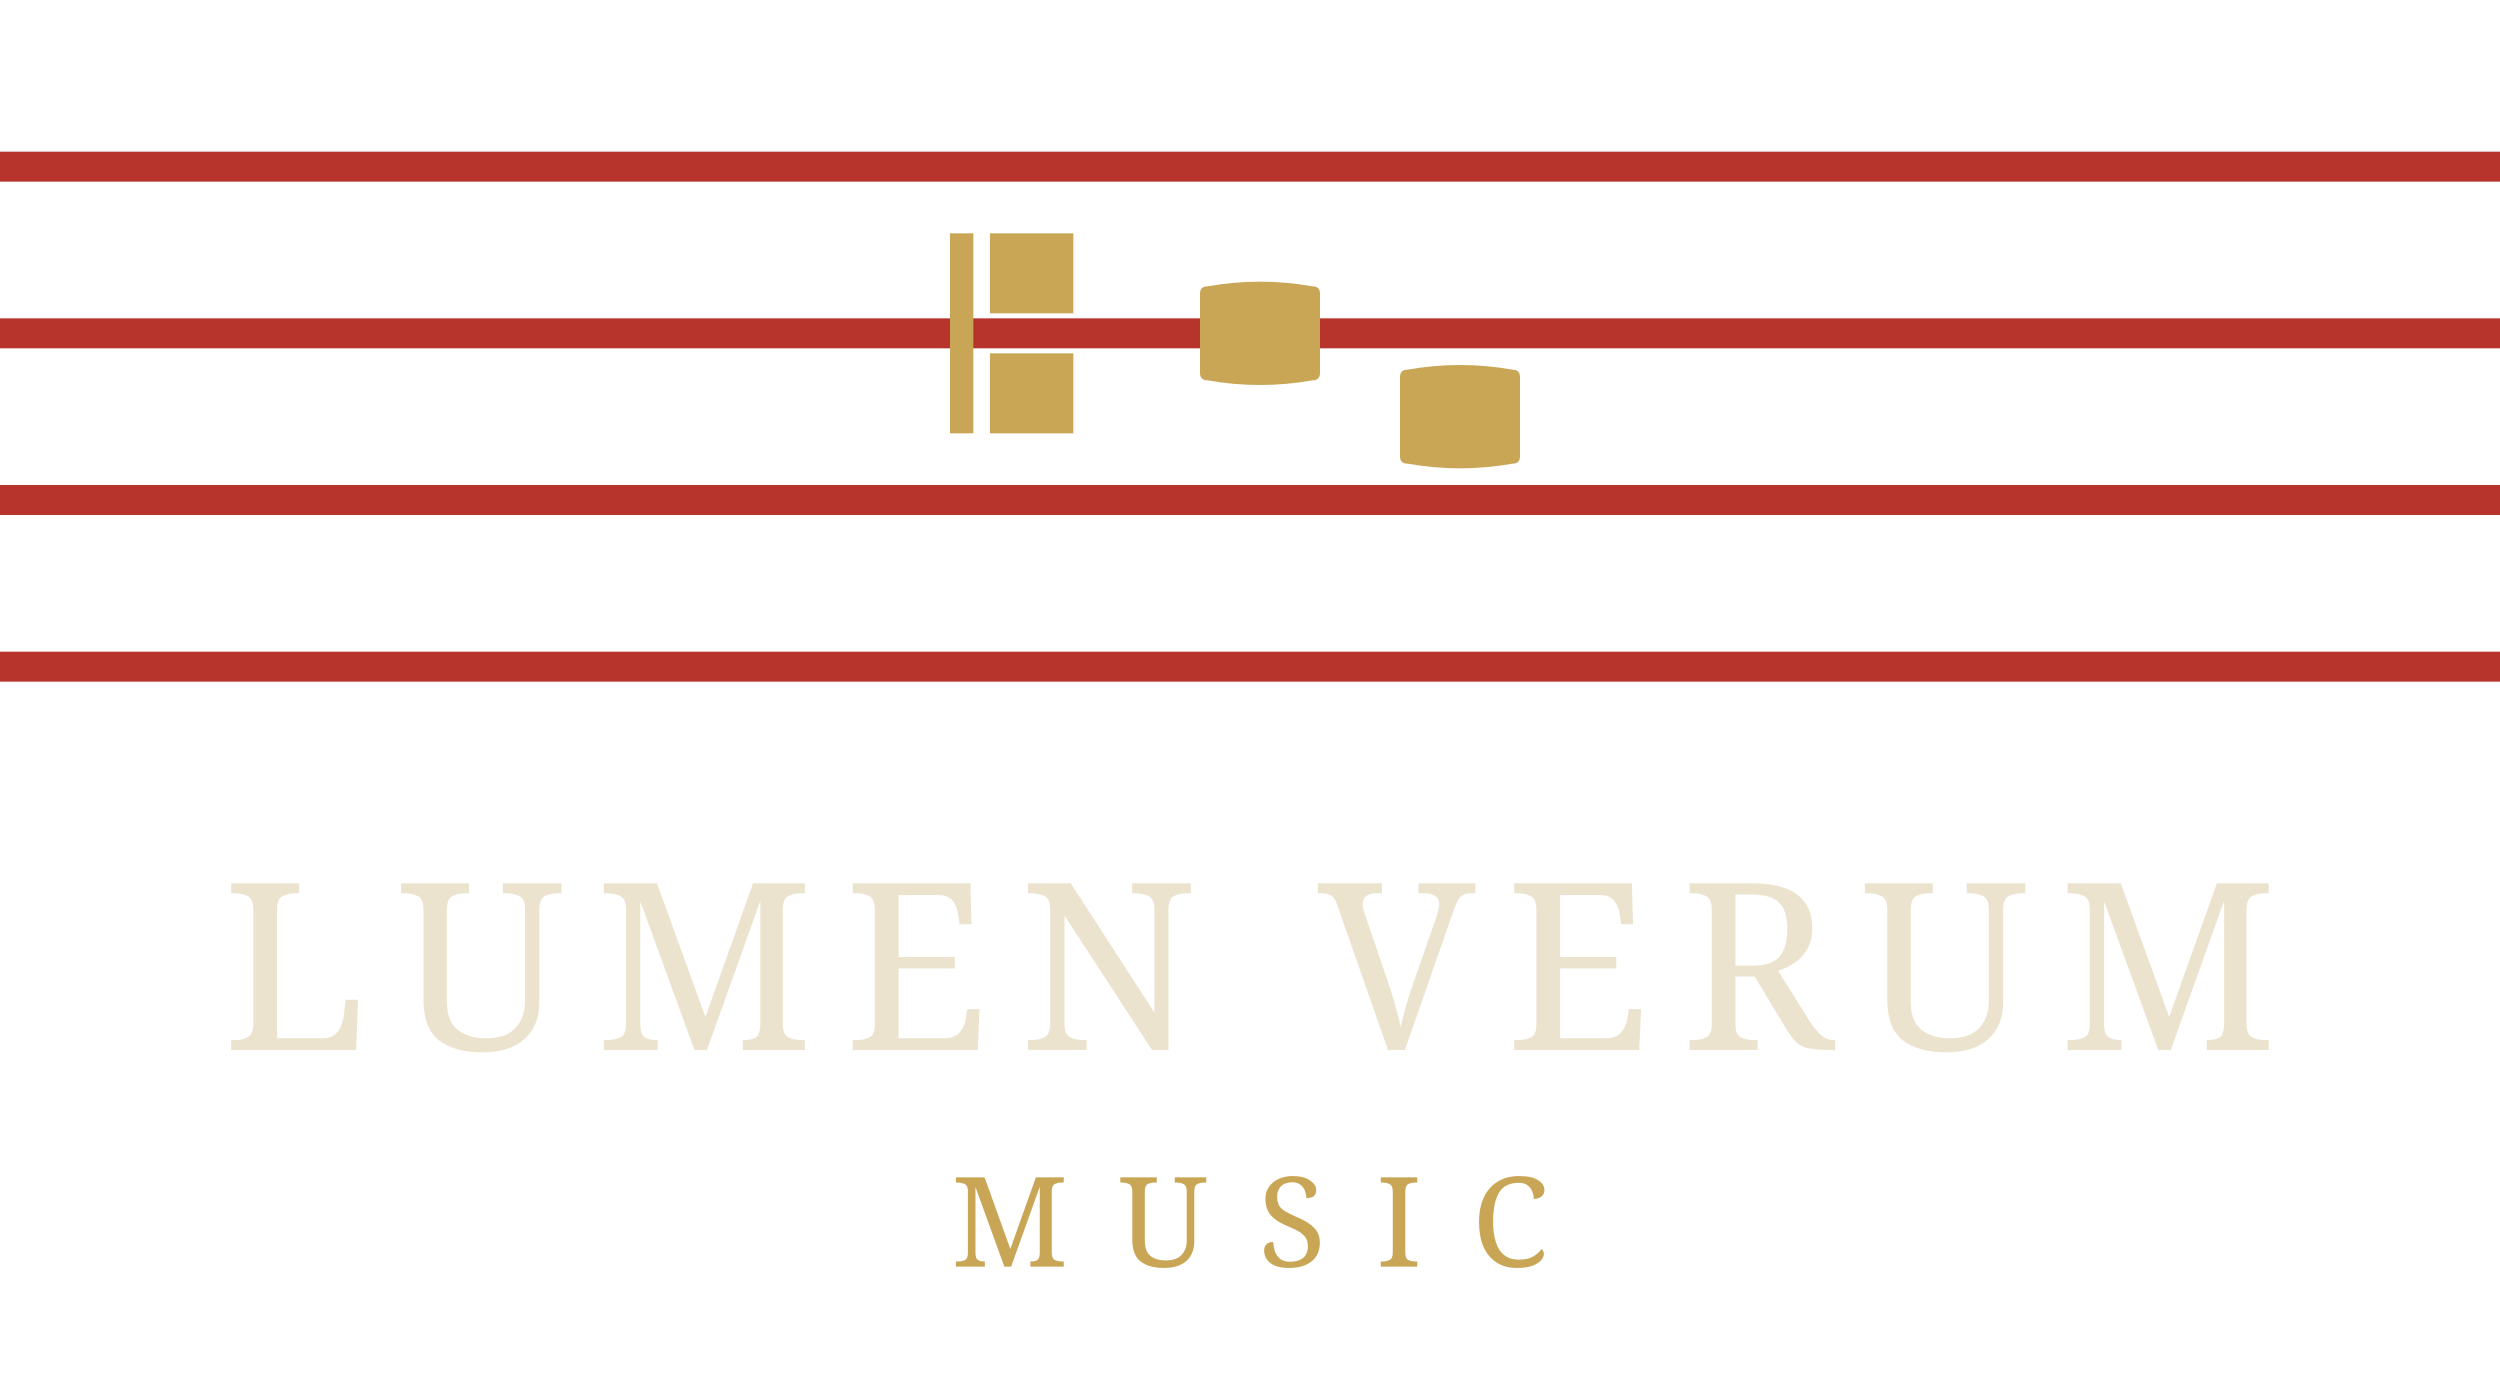
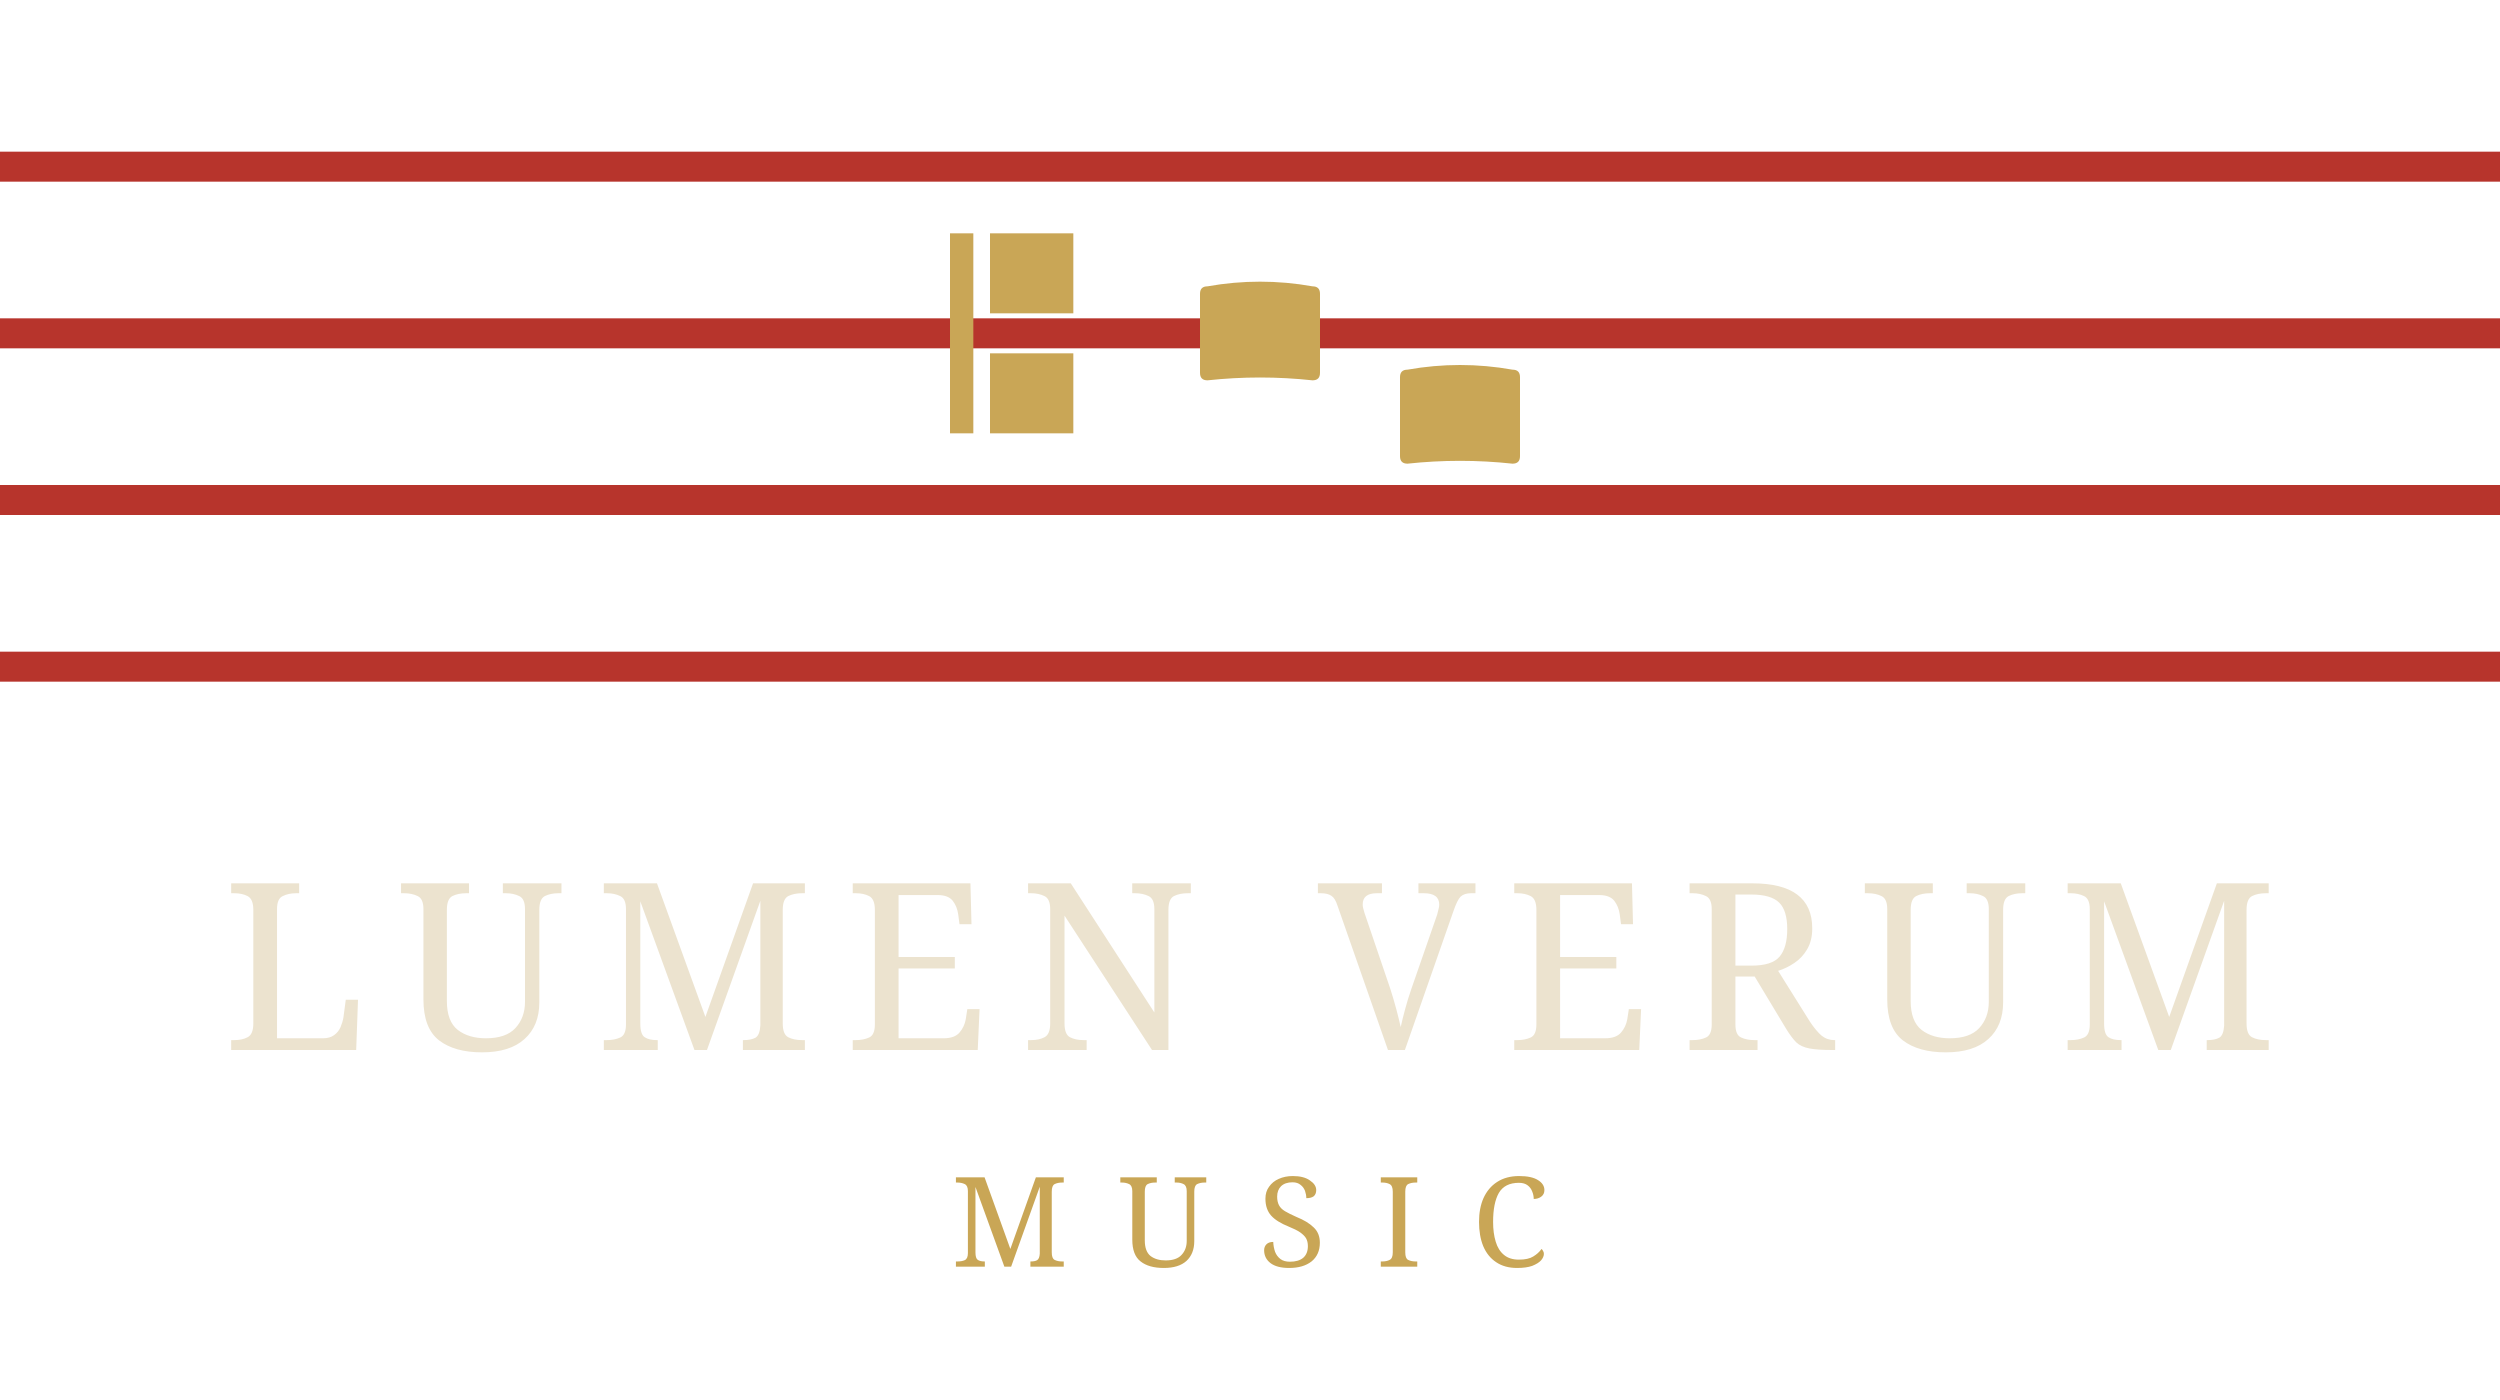
<svg xmlns="http://www.w3.org/2000/svg" viewBox="0 0 150 84">
  <g stroke="#b7342c" stroke-width="1.8">
    <line x1="0" y1="10" x2="150" y2="10" />
    <line x1="0" y1="20" x2="150" y2="20" />
    <line x1="0" y1="30" x2="150" y2="30" />
    <line x1="0" y1="40" x2="150" y2="40" />
  </g>
  <g fill="#c9a656">
    <rect x="57.0" y="14" width="1.4" height="12" />
    <rect x="59.4" y="14" width="5" height="4.8" />
    <rect x="59.4" y="21.2" width="5" height="4.8" />
-     <path d="M72.45,17.18 Q75.60,16.62 78.75,17.18 Q79.20,17.18 79.20,17.63 L79.20,22.37 Q79.20,22.82 78.75,22.82 Q75.60,23.38 72.45,22.82 Q72.00,22.82 72.00,22.37 L72.00,17.63 Q72.00,17.18 72.45,17.18 Z" />
-     <path d="M84.45,22.18 Q87.60,21.62 90.75,22.18 Q91.20,22.18 91.20,22.63 L91.20,27.37 Q91.20,27.82 90.75,27.82 Q87.60,28.38 84.45,27.82 Q84.00,27.82 84.00,27.37 L84.00,22.63 Q84.00,22.18 84.45,22.18 Z" />
+     <path d="M72.45,17.18 Q75.60,16.62 78.75,17.18 Q79.20,17.18 79.20,17.63 L79.20,22.37 Q79.20,22.82 78.75,22.82 Q75.60,22.48 72.45,22.82 Q72.00,22.82 72.00,22.37 L72.00,17.63 Q72.00,17.18 72.45,17.18 Z" />
+     <path d="M84.45,22.18 Q87.60,21.62 90.75,22.18 Q91.20,22.18 91.20,22.63 L91.20,27.37 Q91.20,27.82 90.75,27.82 Q87.60,27.48 84.45,27.82 Q84.00,27.82 84.00,27.37 L84.00,22.63 Q84.00,22.18 84.45,22.18 Z" />
  </g>
  <text x="75" y="63" text-anchor="middle" font-family="Cormorant Garamond, Garamond, Georgia, serif" font-size="14" letter-spacing="1.8" fill="#ece3cf">LUMEN VERUM</text>
  <text x="75" y="76" text-anchor="middle" font-family="Alegreya, Georgia, serif" font-size="7.5" letter-spacing="3" fill="#c9a656">MUSIC</text>
</svg>
